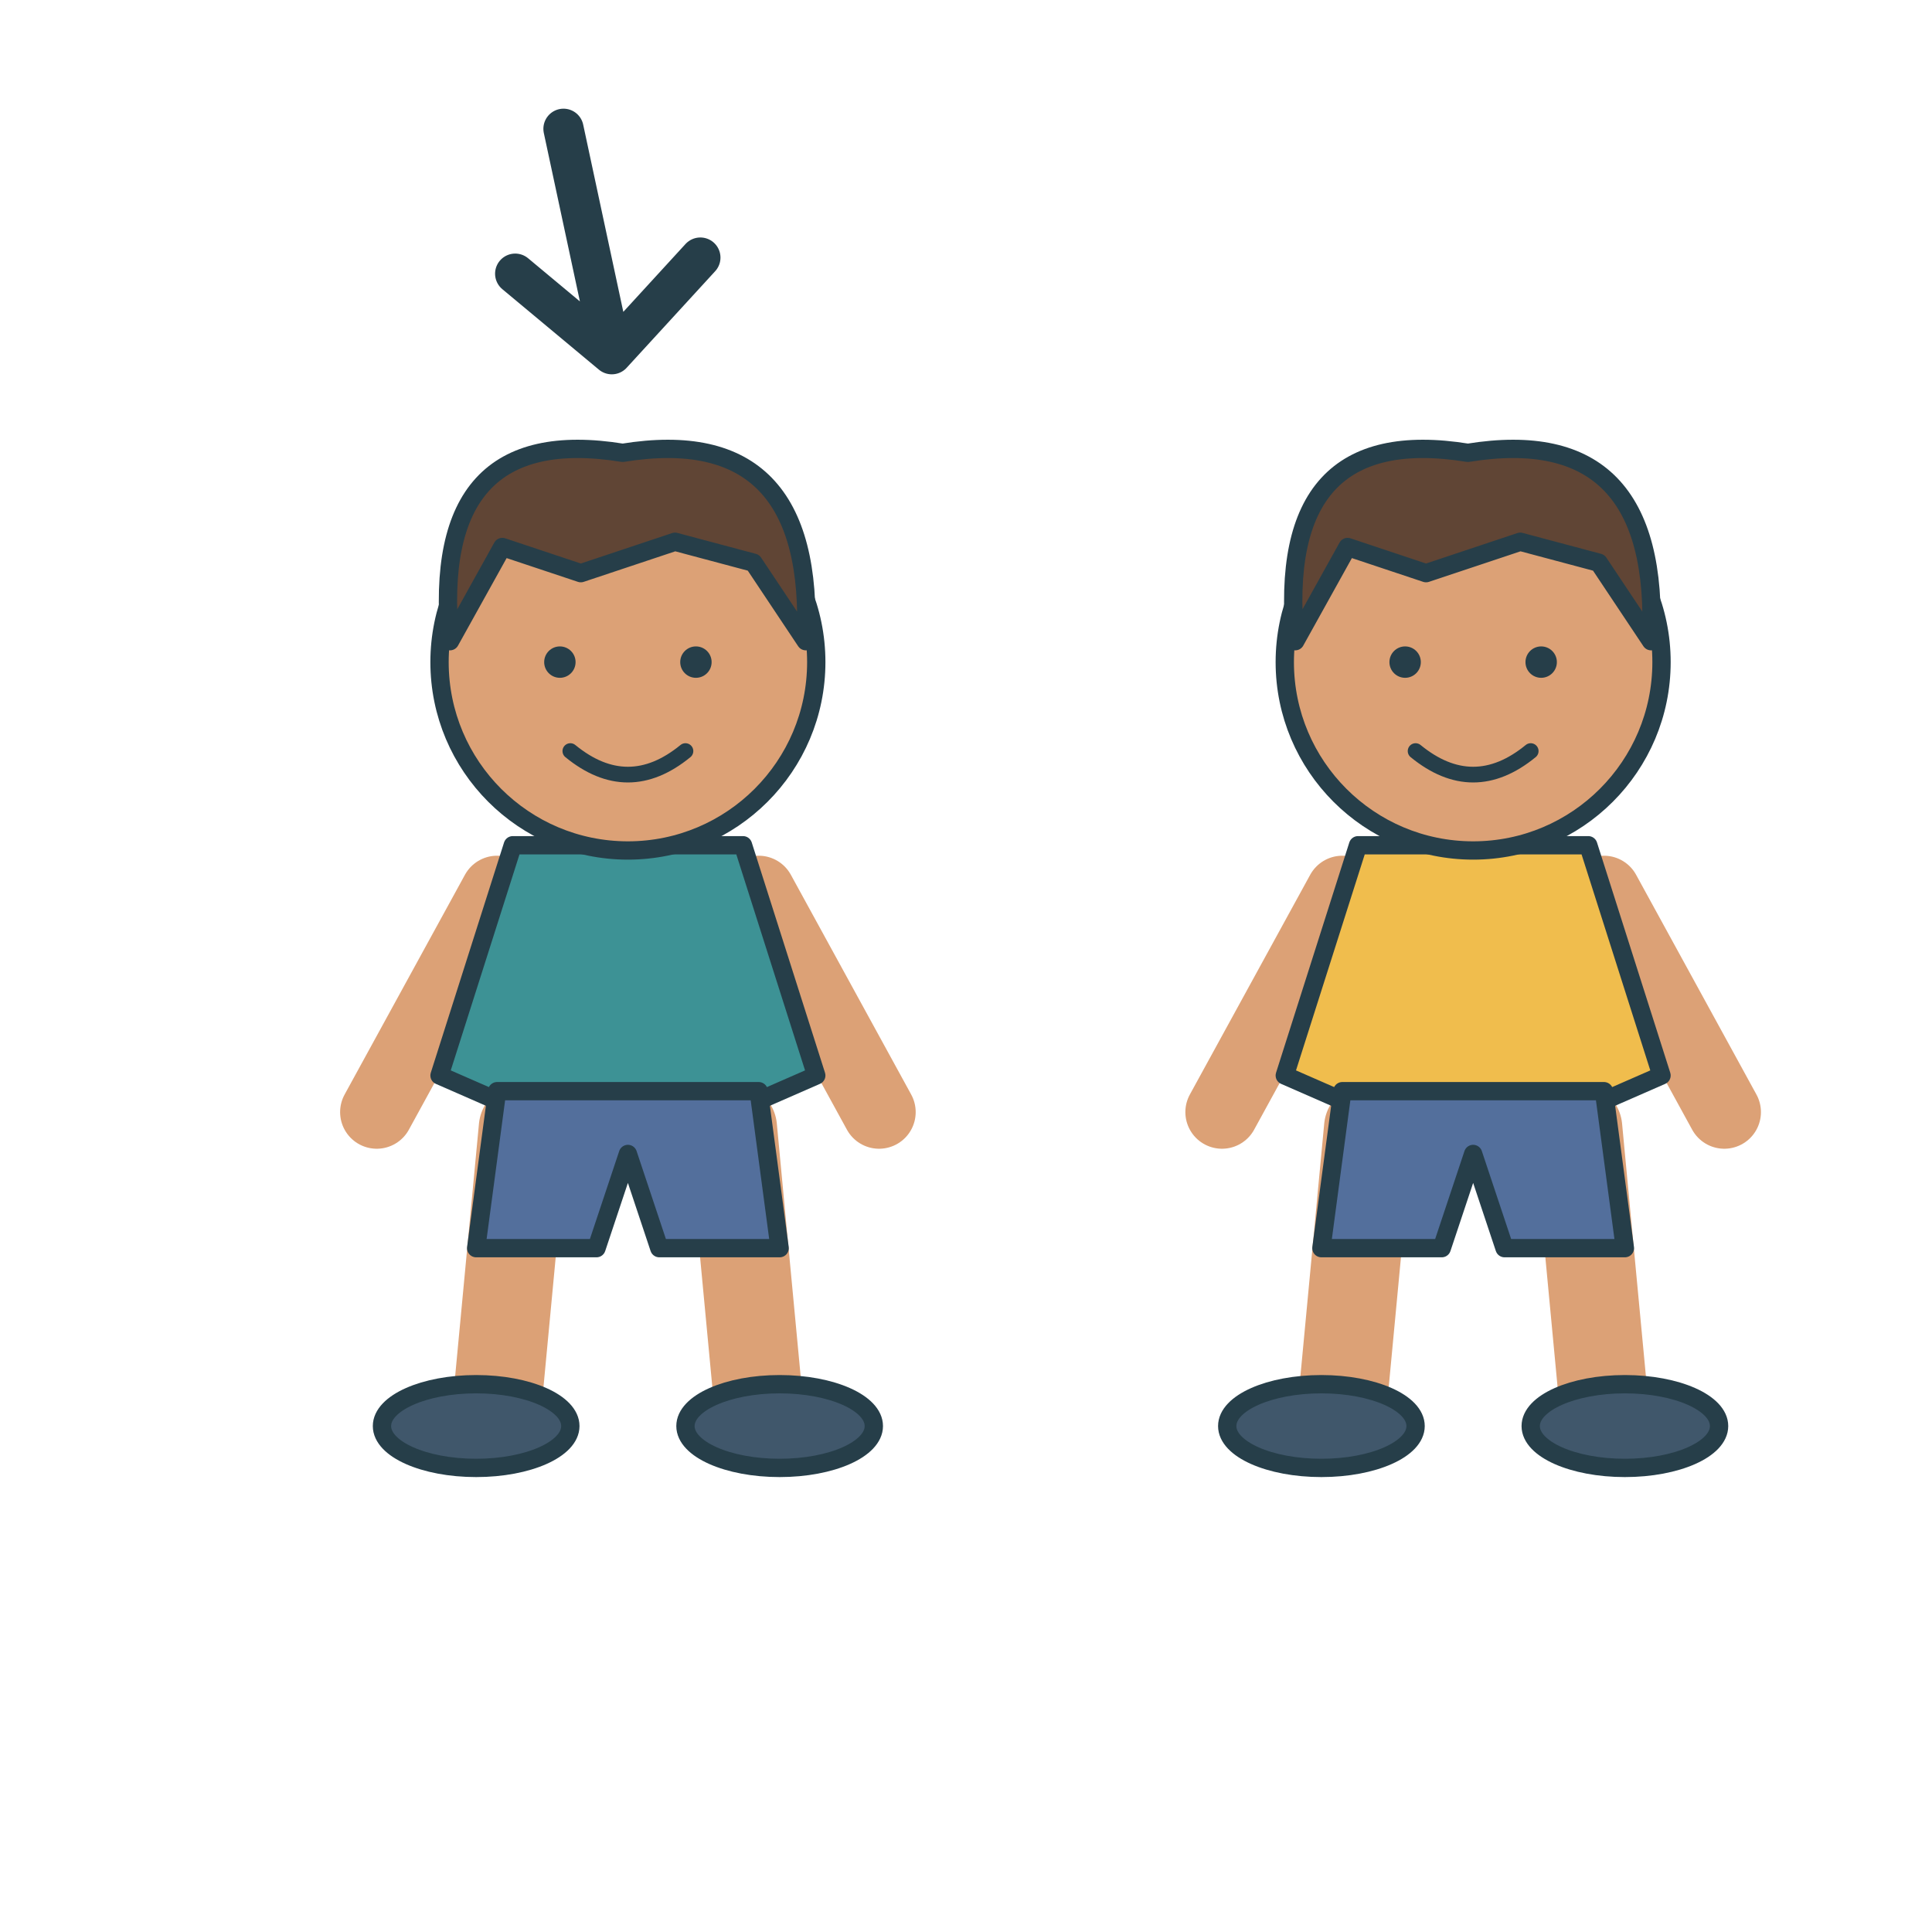
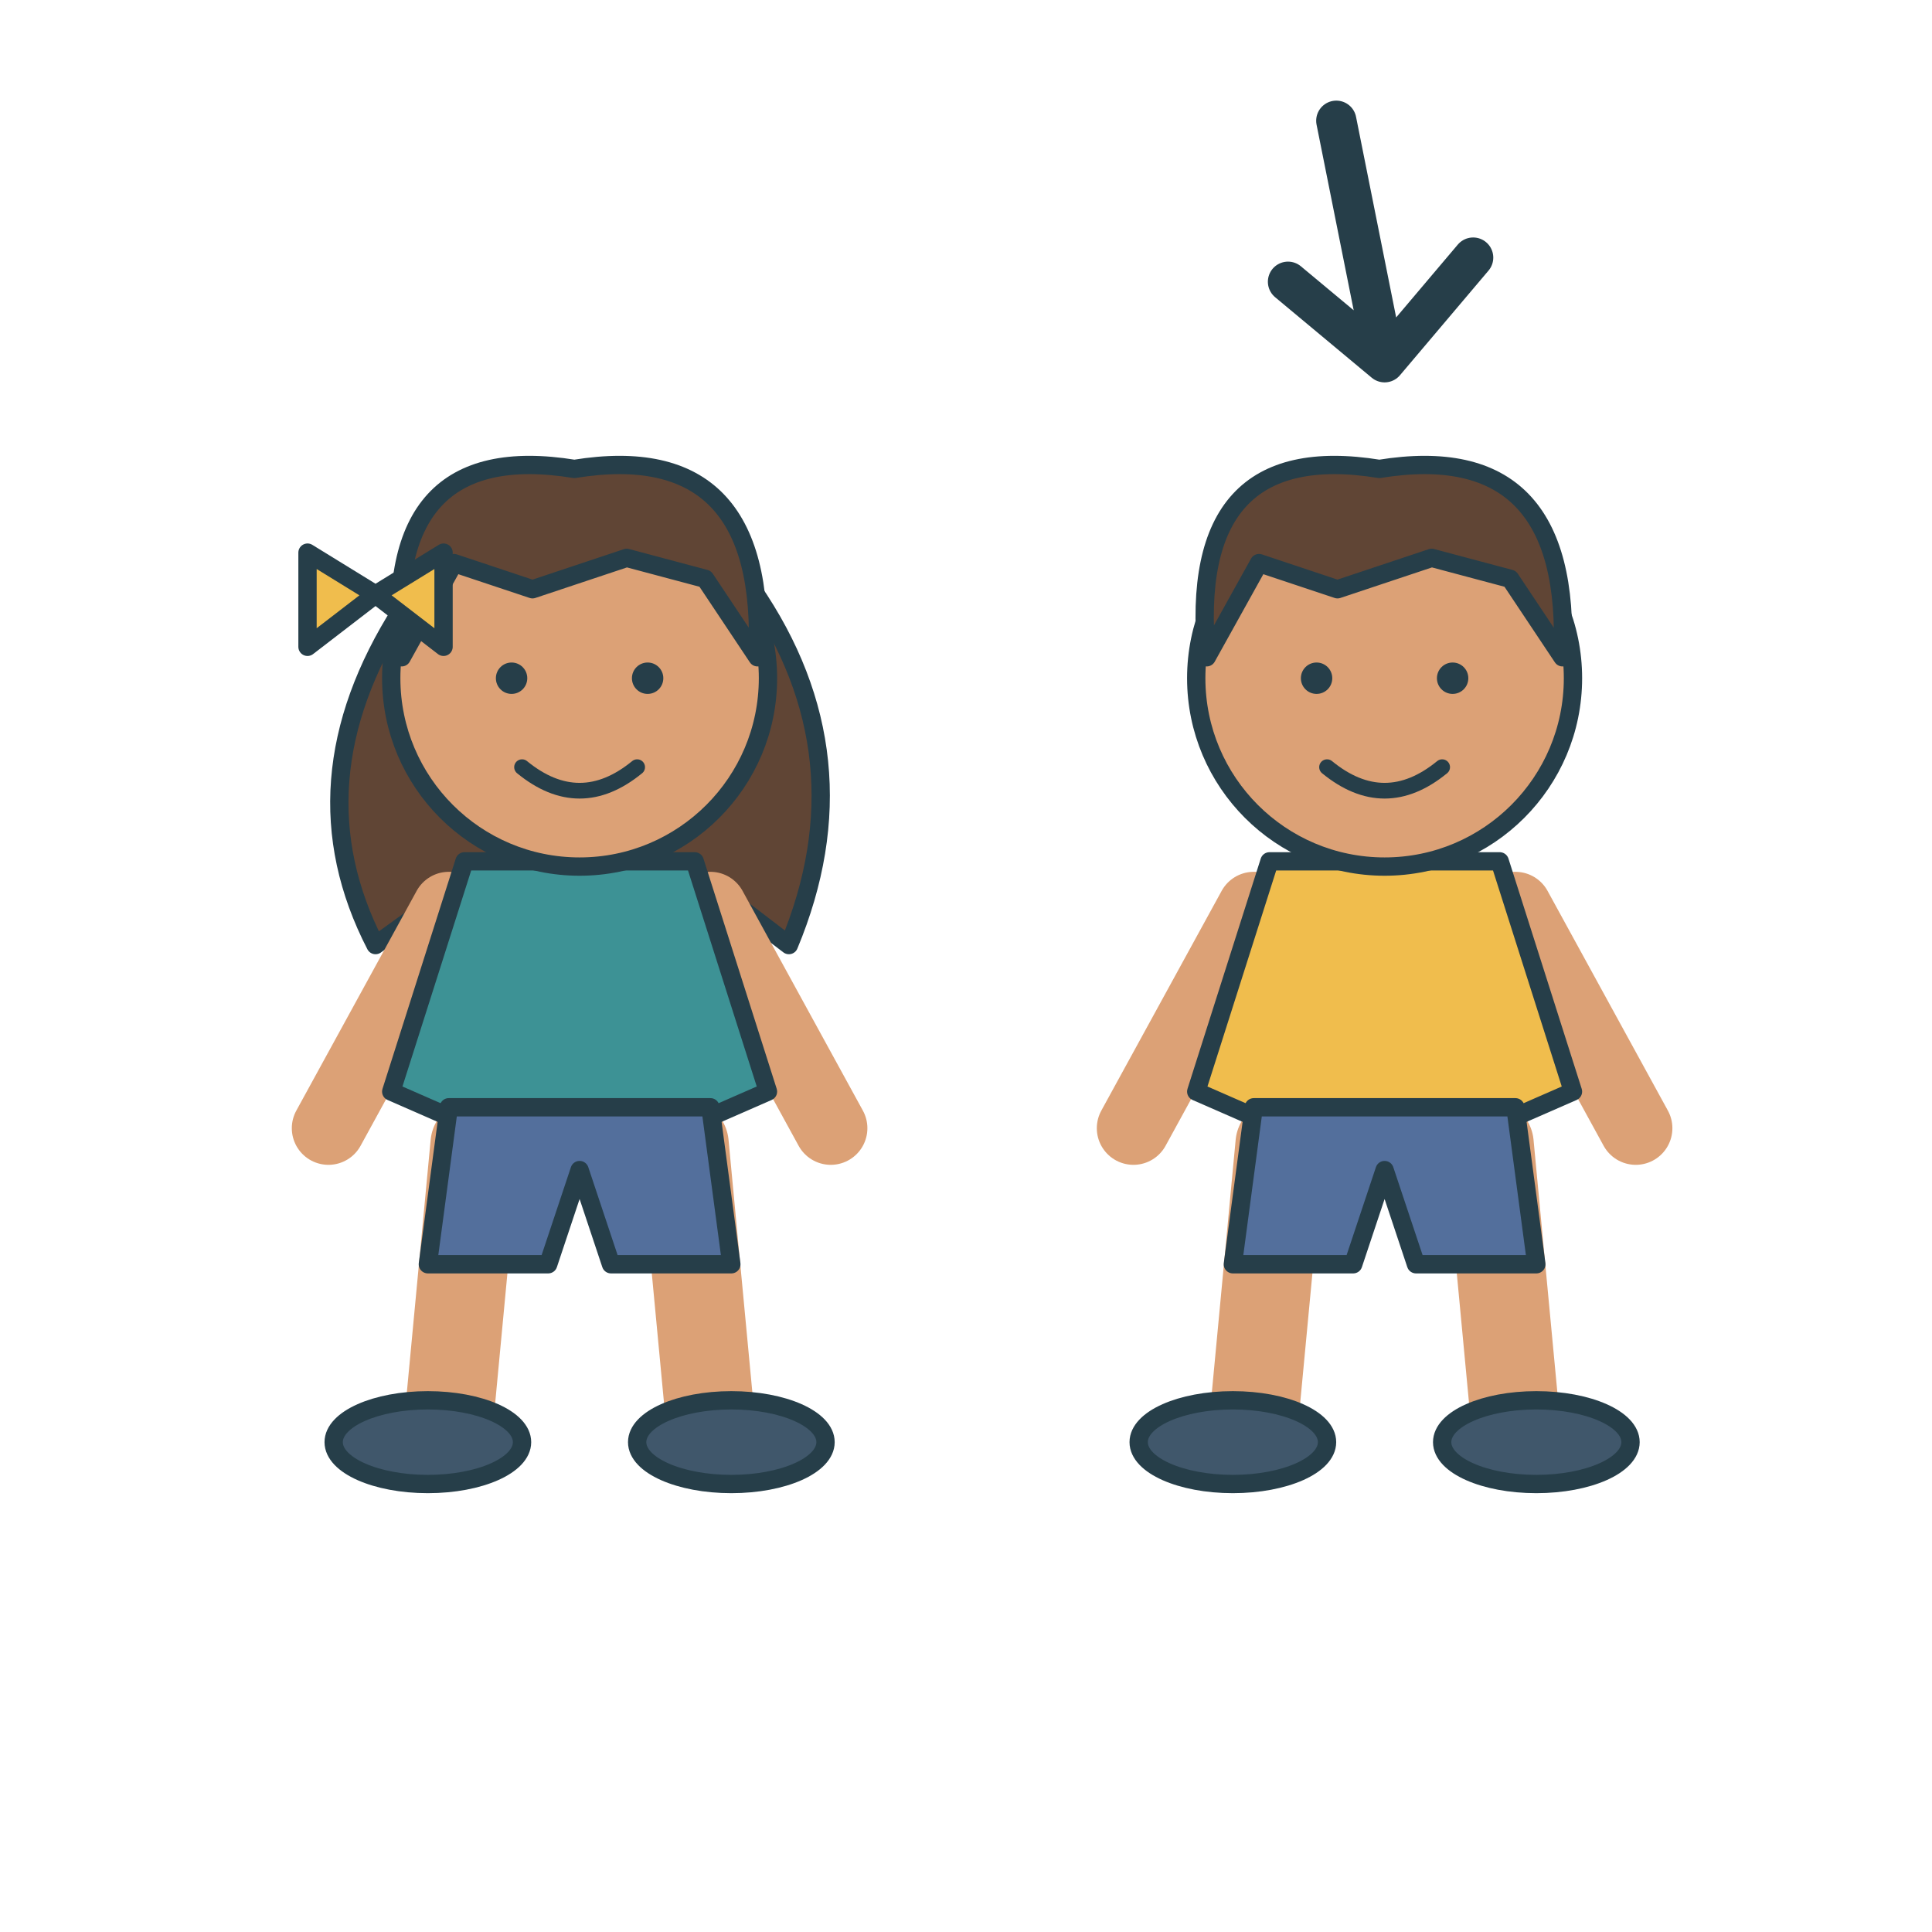
<svg xmlns="http://www.w3.org/2000/svg" viewBox="0 0 240 240">
  <g stroke="#263e49" stroke-width="3.5" stroke-linecap="round" stroke-linejoin="round">
-     <g transform="translate(0 40) scale(.65)">
+     <g transform="translate(-6 42) scale(.65)">
+       <path d="M86 52 Q65 85 81 116 L99 103 L143 103 L160 116 Q175 80 153 48 Z" fill="#604535" />
      <path d="M100 154 L95 207 M140 154 L145 207" fill="none" stroke="#dca176" stroke-width="17" />
      <path d="M95 109 L72 151 M145 109 L168 151" fill="none" stroke="#dca176" stroke-width="14" />
      <path d="M98 100 L142 100 L156 144 L140 151 L100 151 L84 144 Z" fill="#3d9295" />
      <path d="M95 147 L145 147 L149 177 L126 177 L120 159 L114 177 L91 177 Z" fill="#536f9c" />
      <circle cx="120" cy="65" r="36" fill="#dca176" />
      <path d="M86 61 Q82 19 119 25 Q156 19 154 61 L144 46 L129 42 L111 48 L96 43 Z" fill="#604535" />
      <circle cx="107.0" cy="65" r="3" fill="#263e49" stroke="none" />
      <circle cx="133.0" cy="65" r="3" fill="#263e49" stroke="none" />
      <path d="M109 82 Q120 91 131 82" fill="none" stroke-width="3" />
      <ellipse cx="91" cy="211" rx="18" ry="8" fill="#40576b" />
      <ellipse cx="149" cy="211" rx="18" ry="8" fill="#40576b" />
+       <path d="M81 49 L68 41 L68 59 Z M81 49 L94 41 L94 59 Z" fill="#f0bd4d" />
    </g>
-     <g transform="translate(105 40) scale(.65)">
+     <g transform="translate(94 42) scale(.65)">
      <path d="M100 154 L95 207 M140 154 L145 207" fill="none" stroke="#dca176" stroke-width="17" />
      <path d="M95 109 L72 151 M145 109 L168 151" fill="none" stroke="#dca176" stroke-width="14" />
      <path d="M98 100 L142 100 L156 144 L140 151 L100 151 L84 144 Z" fill="#f0bd4d" />
      <path d="M95 147 L145 147 L149 177 L126 177 L120 159 L114 177 L91 177 Z" fill="#536f9c" />
      <circle cx="120" cy="65" r="36" fill="#dca176" />
      <path d="M86 61 Q82 19 119 25 Q156 19 154 61 L144 46 L129 42 L111 48 L96 43 Z" fill="#604535" />
      <circle cx="107.0" cy="65" r="3" fill="#263e49" stroke="none" />
      <circle cx="133.0" cy="65" r="3" fill="#263e49" stroke="none" />
      <path d="M109 82 Q120 91 131 82" fill="none" stroke-width="3" />
      <ellipse cx="91" cy="211" rx="18" ry="8" fill="#40576b" />
      <ellipse cx="149" cy="211" rx="18" ry="8" fill="#40576b" />
    </g>
-     <path d="M70 16 L76 44 M64 34 L76 44 L87 32" fill="none" stroke="#263e49" stroke-width="5" />
+     <path d="M166 15 L172 45 M160 35 L172 45 L183 32" fill="none" stroke="#263e49" stroke-width="5" />
  </g>
</svg>
